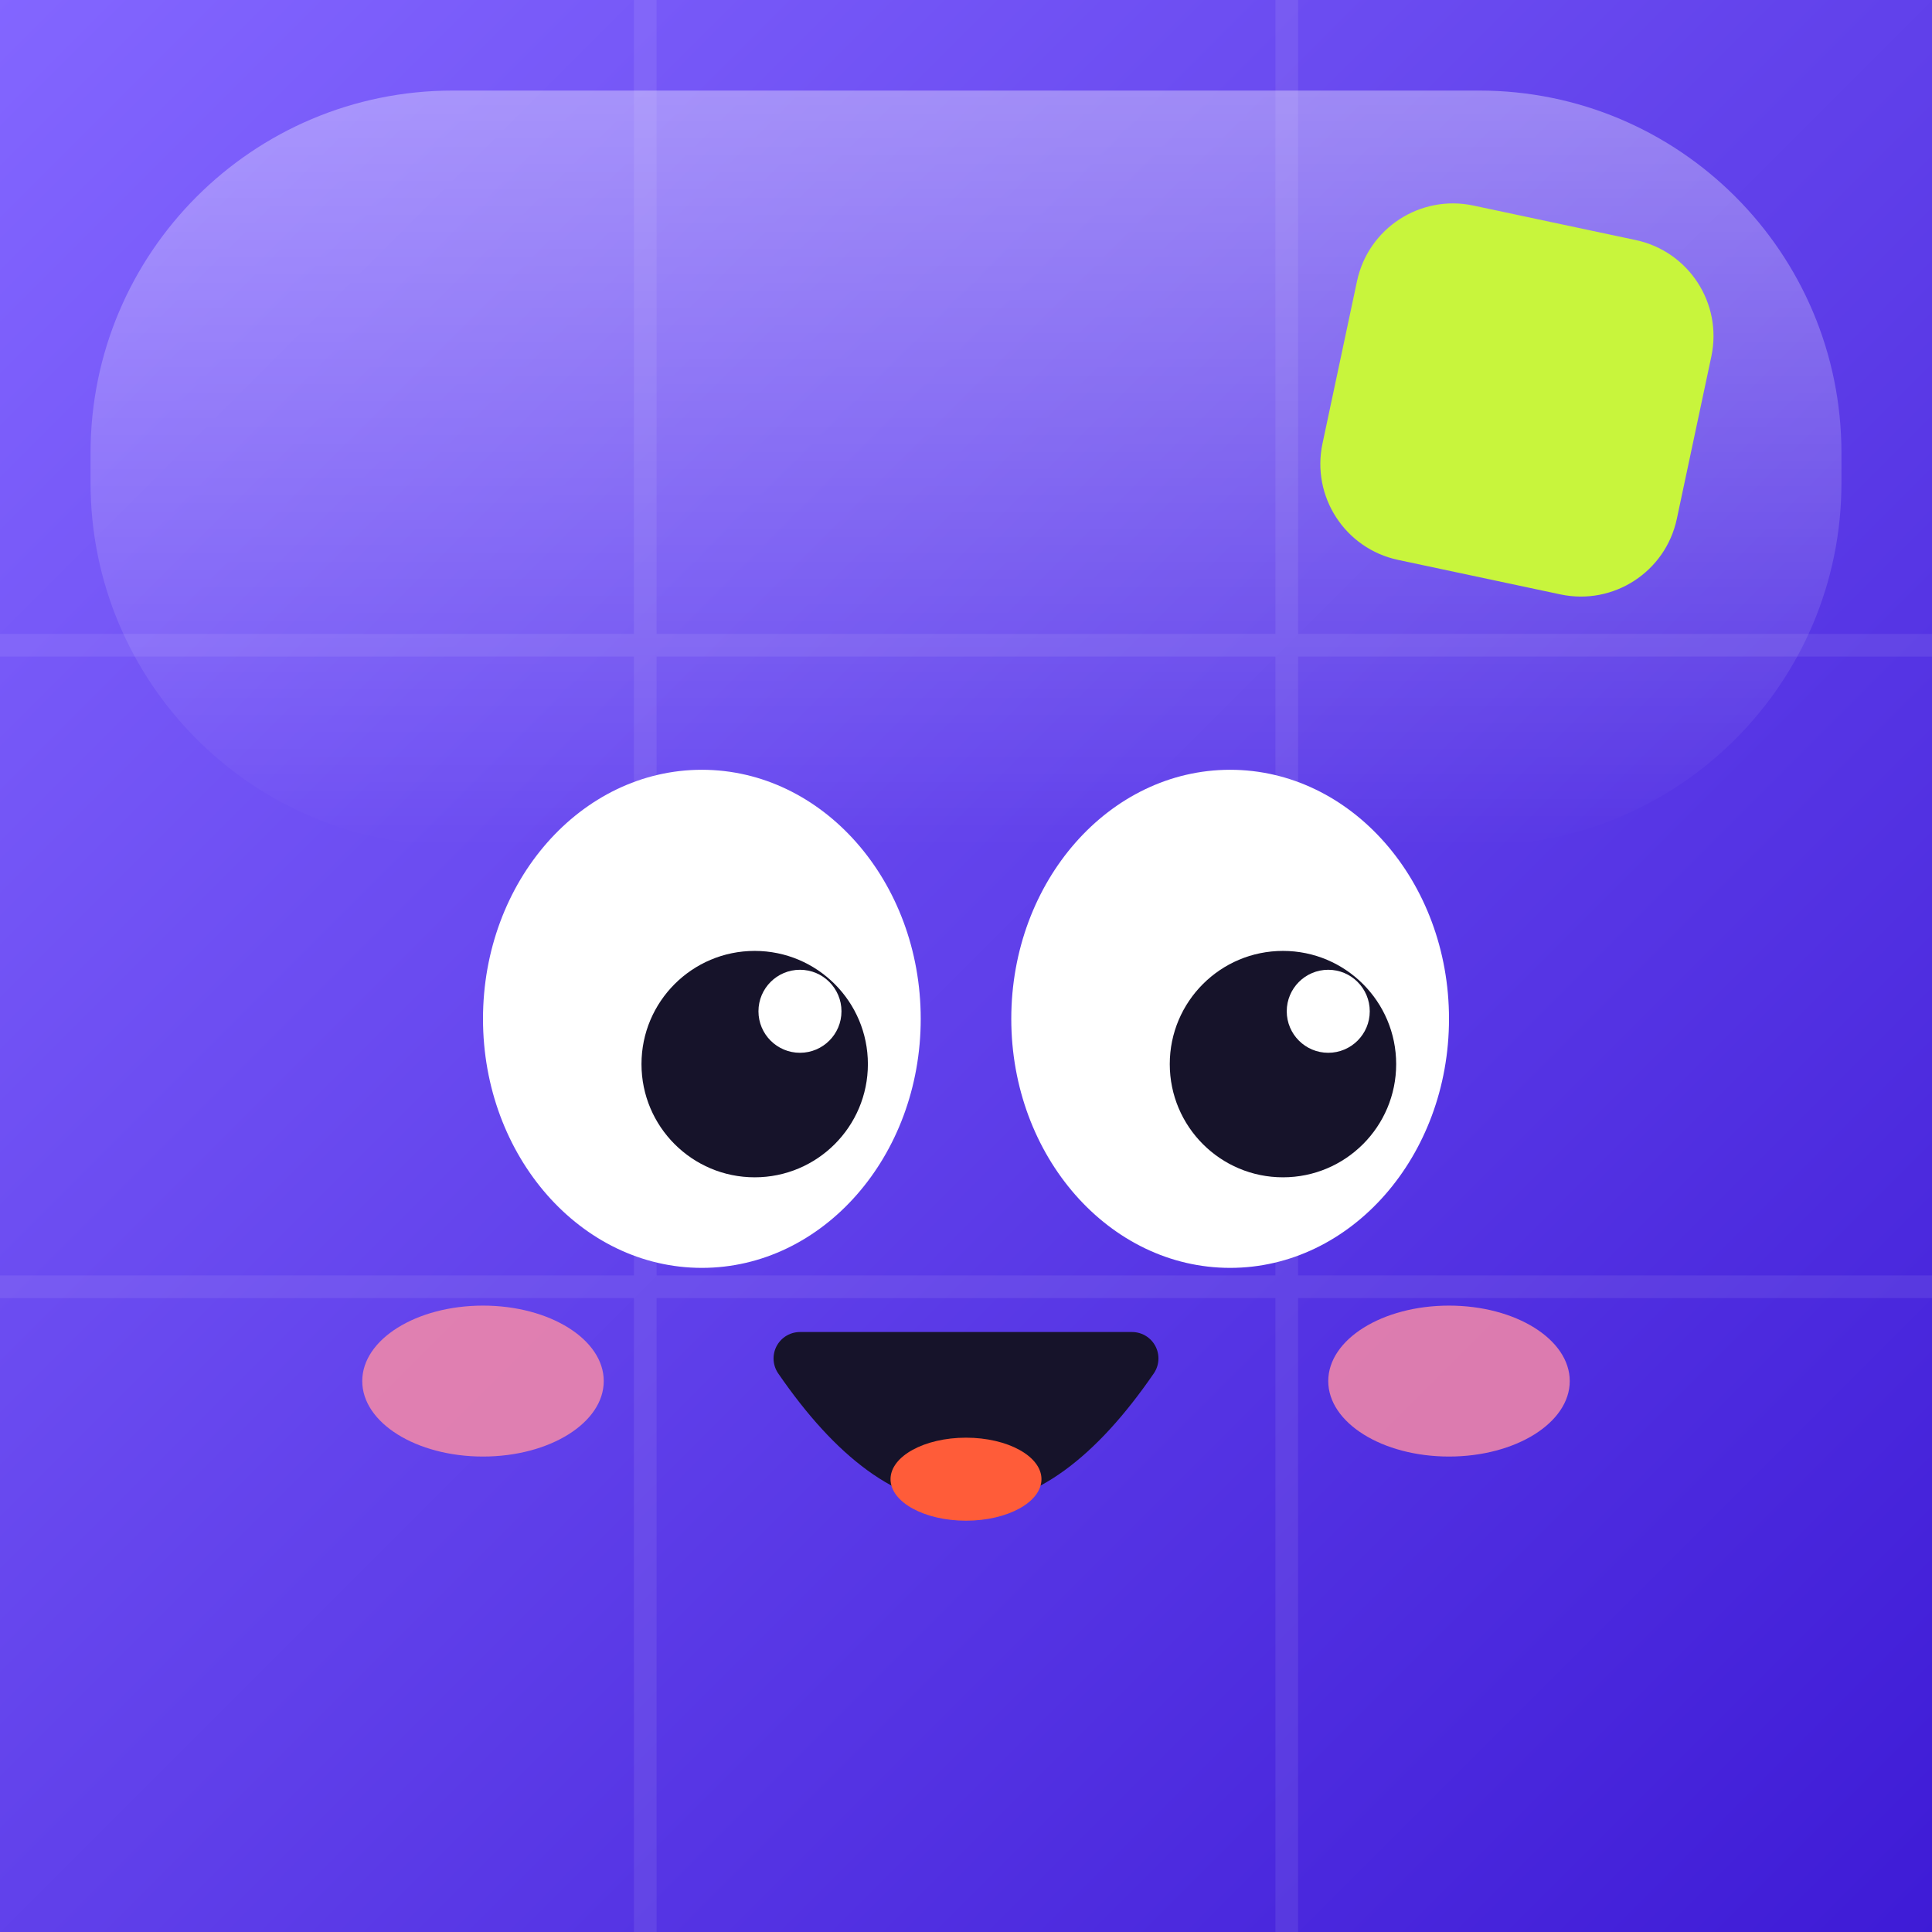
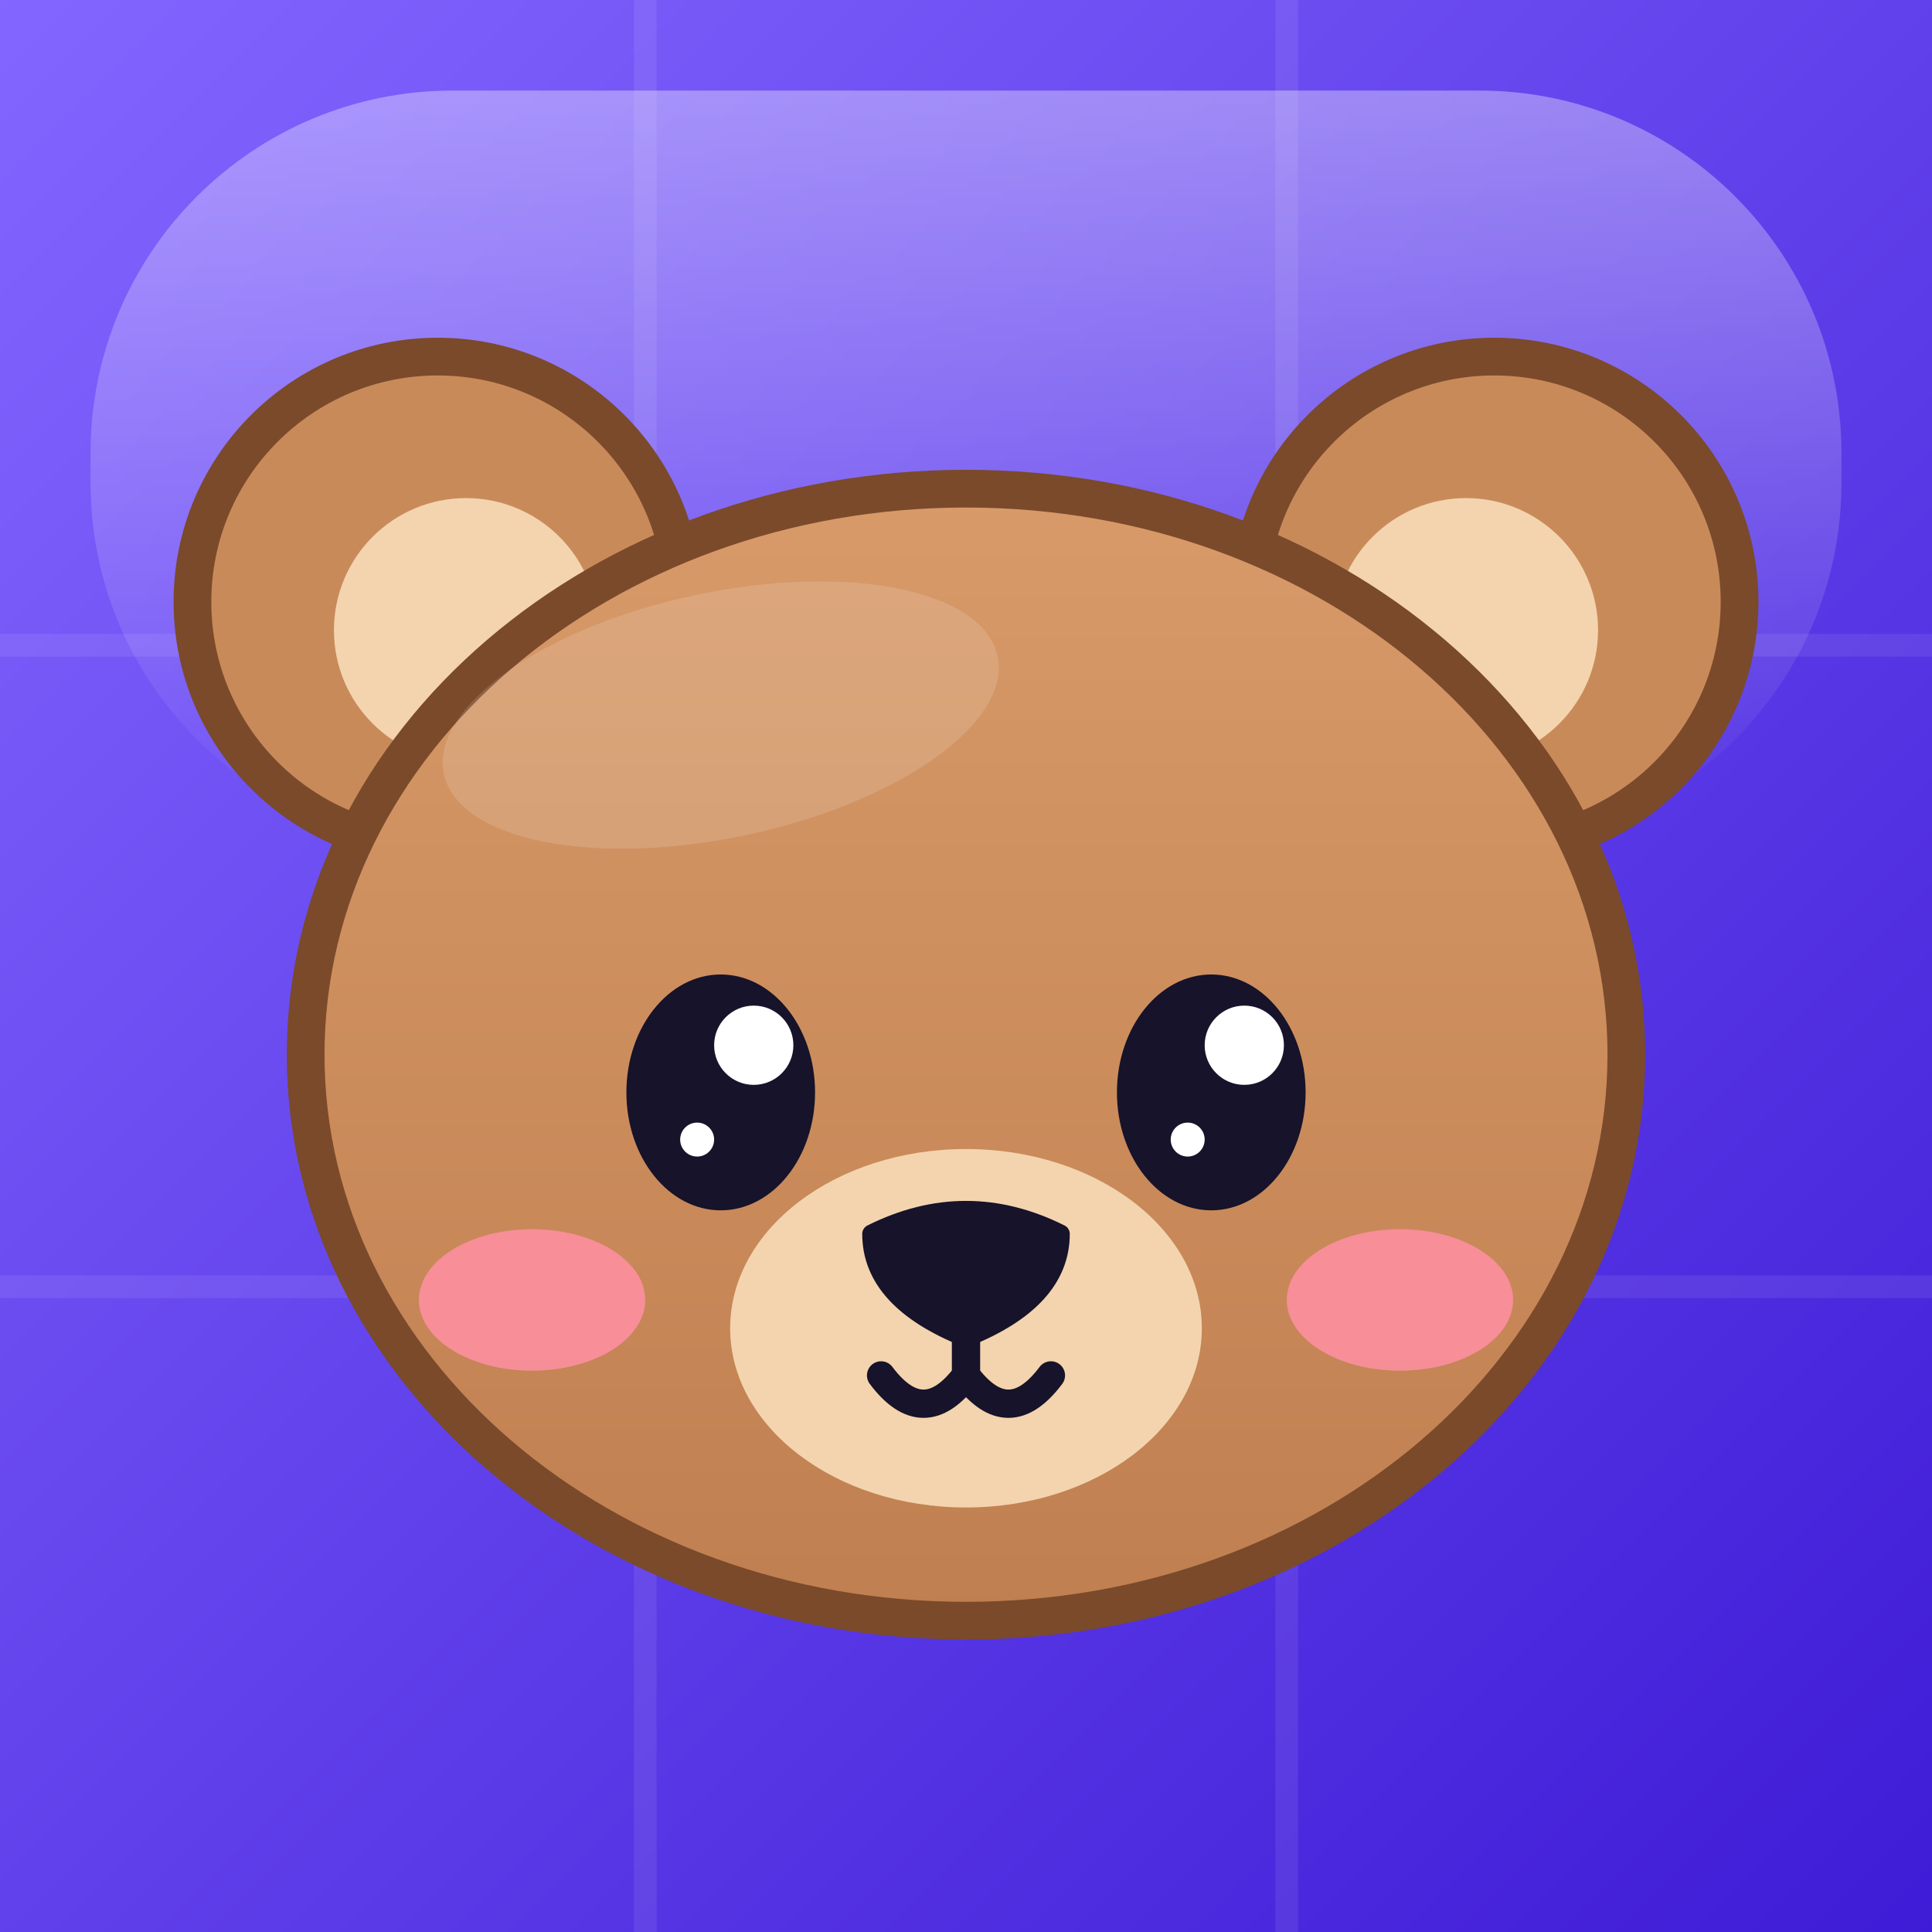
<svg xmlns="http://www.w3.org/2000/svg" viewBox="0 0 512 512">
  <defs>
    <linearGradient id="bg" x1="0" y1="0" x2="1" y2="1">
      <stop offset="0" stop-color="#8366ff" />
      <stop offset="1" stop-color="#3e1bd6" />
    </linearGradient>
    <linearGradient id="shine" x1="0" y1="0" x2="0" y2="1">
      <stop offset="0" stop-color="#fff" stop-opacity=".35" />
      <stop offset="1" stop-color="#fff" stop-opacity="0" />
    </linearGradient>
+     <linearGradient id="fur" x1="0" y1="0" x2="0" y2="1">
+       <stop offset="0" stop-color="#d89a69" />
+       <stop offset="1" stop-color="#c07f50" />
+     </linearGradient>
  </defs>
  <rect width="512" height="512" fill="url(#bg)" />
  <path d="M0 171h512M0 341h512M171 0v512M341 0v512" stroke="#fff" stroke-opacity=".08" stroke-width="6" />
  <rect x="24" y="24" width="464" height="200" rx="96" fill="url(#shine)" />
-   <rect x="354" y="58" width="96" height="96" rx="26" fill="#c8f53c" transform="rotate(12 402 106)" />
-   <ellipse cx="186" cy="270" rx="58" ry="66" fill="#fff" />
-   <ellipse cx="326" cy="270" rx="58" ry="66" fill="#fff" />
-   <circle cx="200" cy="282" r="30" fill="#16132a" />
-   <circle cx="340" cy="282" r="30" fill="#16132a" />
-   <circle cx="212" cy="268" r="11" fill="#fff" />
-   <circle cx="352" cy="268" r="11" fill="#fff" />
-   <ellipse cx="128" cy="366" rx="32" ry="20" fill="#ff8fa3" opacity=".8" />
-   <ellipse cx="384" cy="366" rx="32" ry="20" fill="#ff8fa3" opacity=".8" />
-   <path d="M212 360 Q256 424 300 360 Z" fill="#16132a" stroke="#16132a" stroke-width="14" stroke-linejoin="round" />
-   <ellipse cx="256" cy="392" rx="20" ry="11" fill="#ff5c39" />
+   <g transform="translate(256 262) scale(2.5) translate(-120 -87)">
+     <circle cx="64" cy="46" r="26" fill="#c98a5a" stroke="#7a4a2b" stroke-width="4" />
+     <circle cx="176" cy="46" r="26" fill="#c98a5a" stroke="#7a4a2b" stroke-width="4" />
+     <circle cx="67" cy="49" r="14" fill="#f3d4ae" />
+     <circle cx="173" cy="49" r="14" fill="#f3d4ae" />
+     <ellipse cx="120" cy="94" rx="70" ry="60" fill="url(#fur)" stroke="#7a4a2b" stroke-width="4" />
+     <ellipse cx="94" cy="58" rx="30" ry="13" fill="#fff" opacity=".14" transform="rotate(-12 94 58)" />
+     <ellipse cx="94" cy="98" rx="10" ry="12.5" fill="#16132a" />
+     <ellipse cx="146" cy="98" rx="10" ry="12.5" fill="#16132a" />
+     <circle cx="97.5" cy="93" r="4.2" fill="#fff" />
+     <circle cx="149.5" cy="93" r="4.2" fill="#fff" />
+     <circle cx="91.5" cy="103" r="1.8" fill="#fff" />
+     <circle cx="143.5" cy="103" r="1.8" fill="#fff" />
+     <ellipse cx="74" cy="120" rx="12" ry="7.5" fill="#ff8fa3" opacity=".85" />
+     <ellipse cx="166" cy="120" rx="12" ry="7.5" fill="#ff8fa3" opacity=".85" />
+     <ellipse cx="120" cy="123" rx="25" ry="19" fill="#f3d4ae" />
+     <path d="M110 113 Q120 108 130 113 Q130 120 120 124 Q110 120 110 113 Z" fill="#16132a" stroke="#16132a" stroke-width="2" stroke-linejoin="round" />
+     <path d="M120 124 V128 M111 128 Q115.5 134 120 128 Q124.5 134 129 128" fill="none" stroke="#16132a" stroke-width="3" stroke-linecap="round" stroke-linejoin="round" />
+   </g>
</svg>
